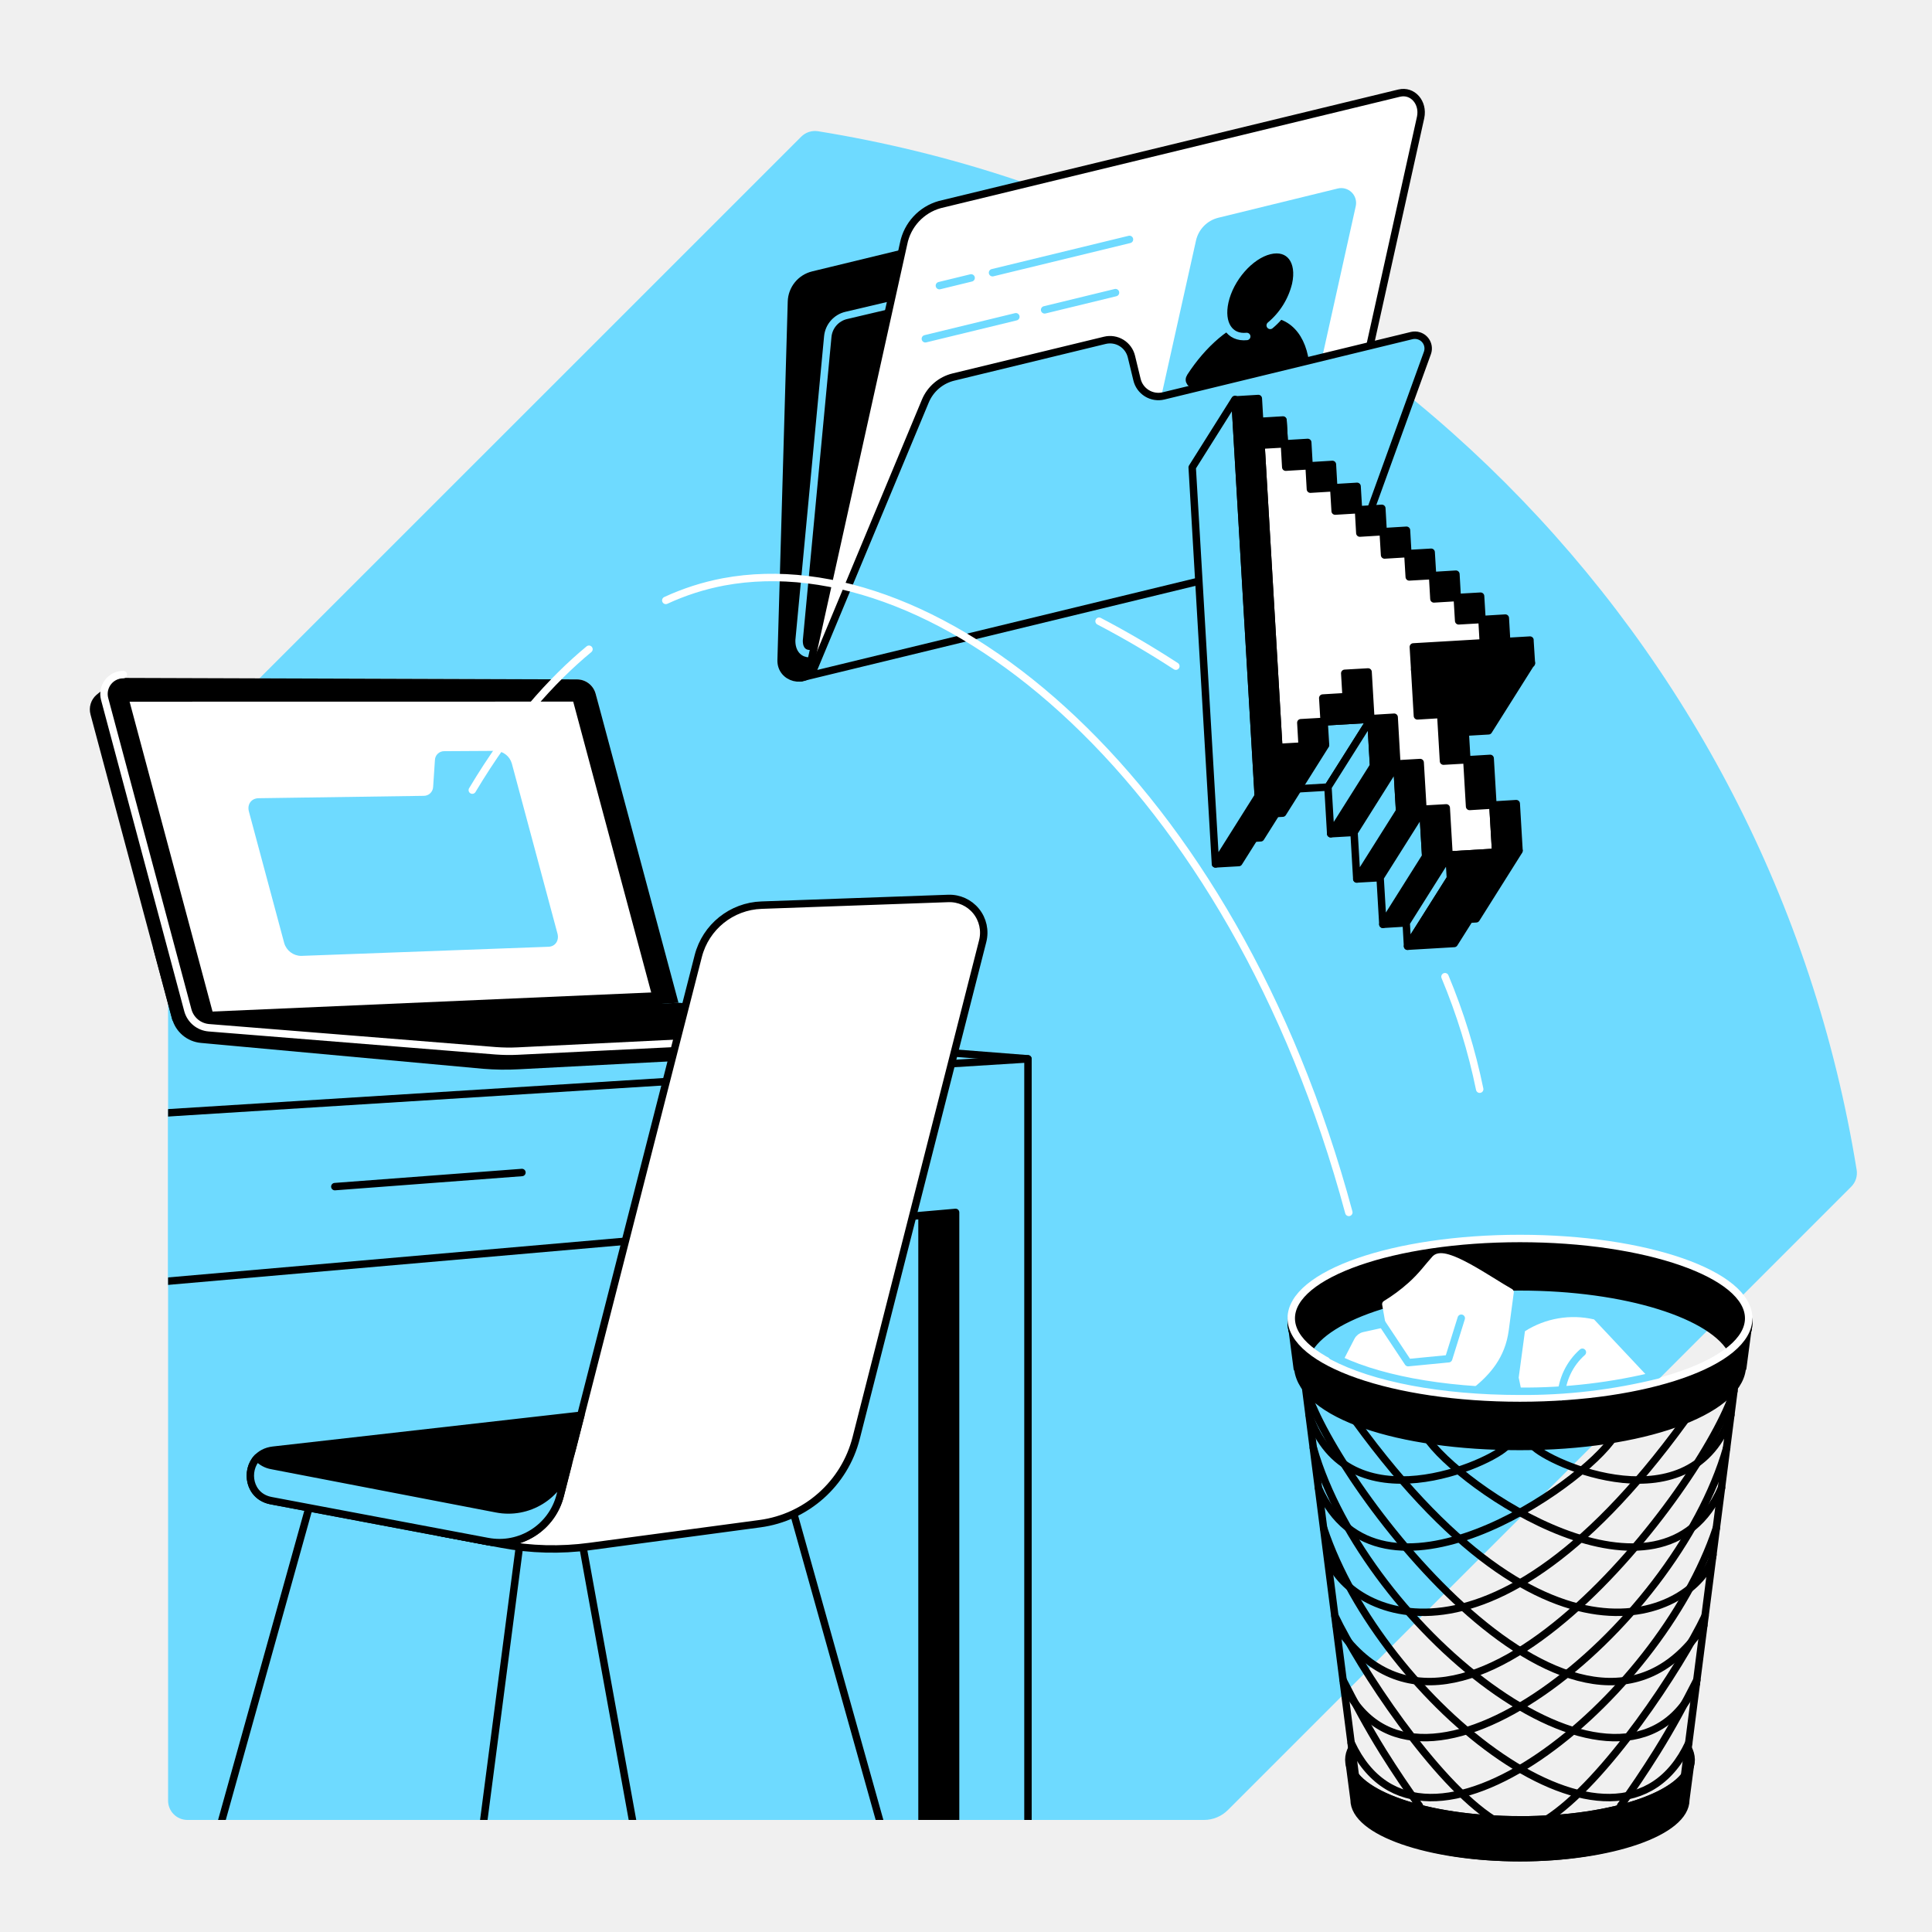
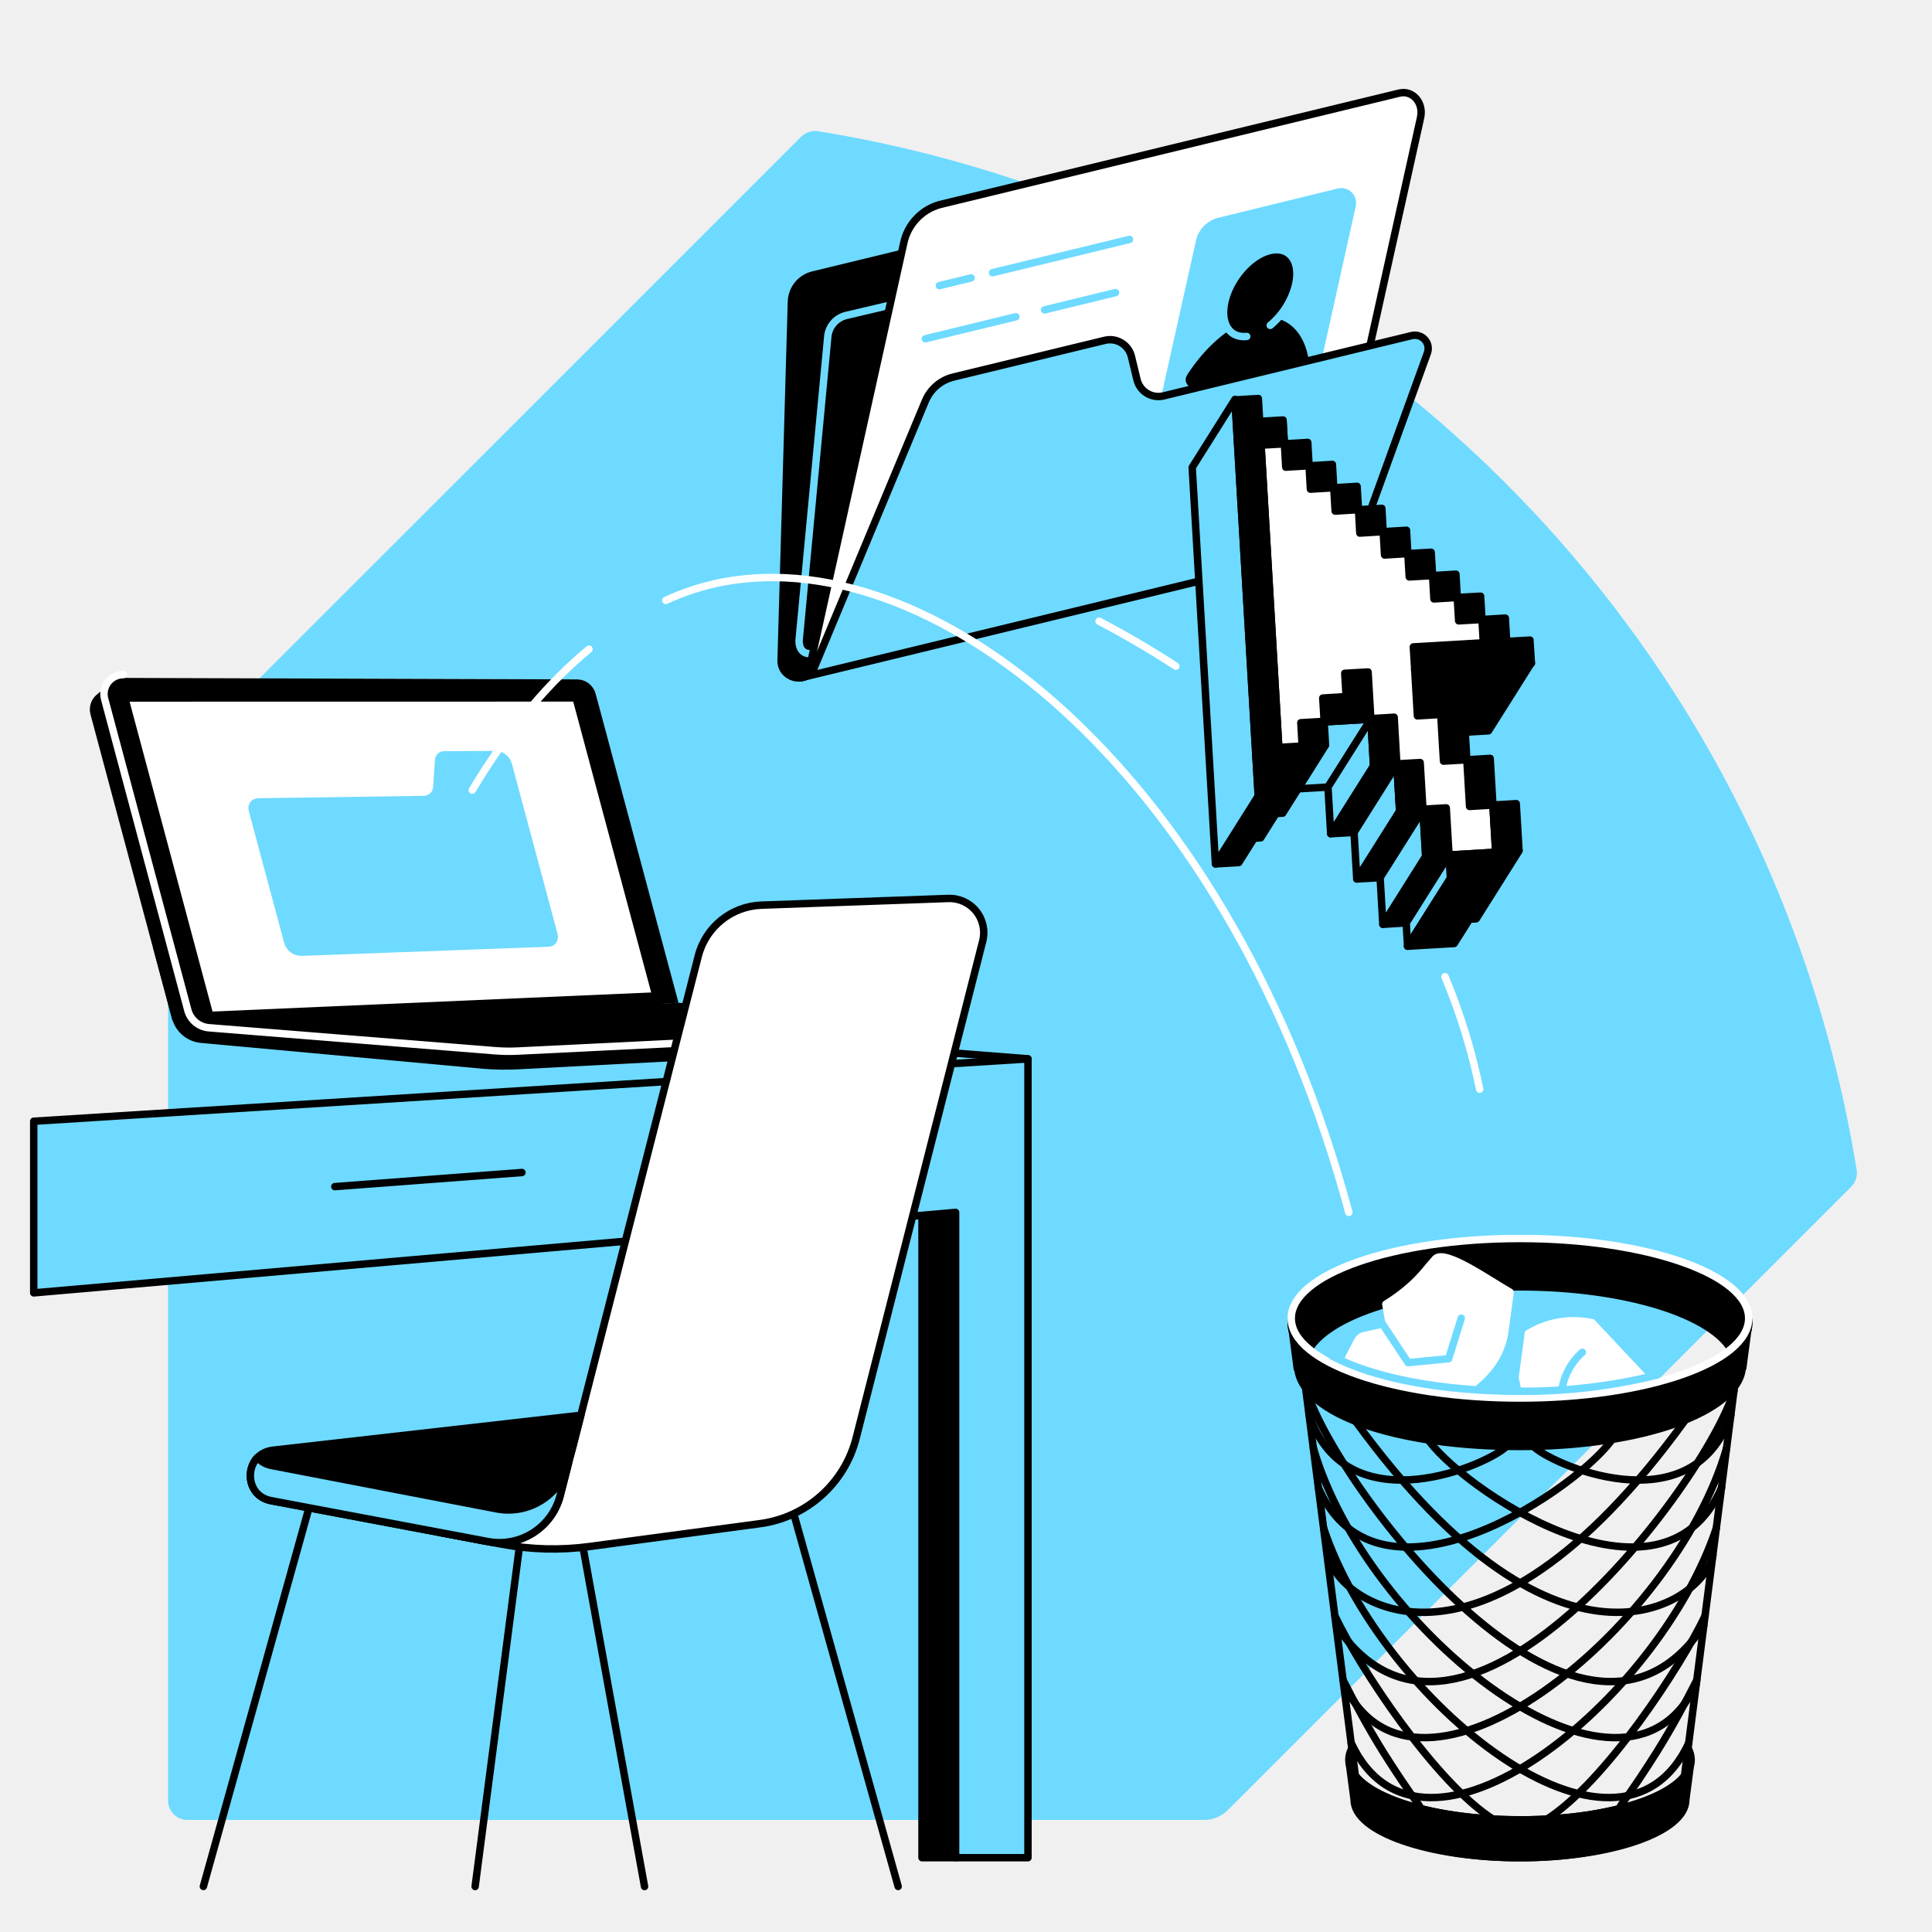
<svg xmlns="http://www.w3.org/2000/svg" width="260" height="260" viewBox="0 0 260 260" fill="none">
  <path d="m107.82 18.4-83.86 83.85a4.57 4.57 0 0 0-1.34 3.24v136.83a2.6 2.6 0 0 0 2.59 2.6h136.82c1.21 0 2.38-.49 3.23-1.35l83.87-83.87a2.6 2.6 0 0 0 .73-2.26A168.88 168.88 0 0 0 110.08 17.66a2.62 2.62 0 0 0-2.26.74" fill="#6EDAFF" />
-   <mask id="a" style="mask-type:alpha" maskUnits="userSpaceOnUse" x="10" y="10" width="240" height="235">
+   <mask maskUnits="userSpaceOnUse" x="10" y="10" width="240" height="235">
    <path d="m107.82 18.4-97.8 75.26c-.43.43 6.58 22.5 6.58 22.5l6.02 27.98v98.18a2.6 2.6 0 0 0 2.6 2.6h136.8c1.22 0 2.39-.49 3.24-1.35l83.87-83.87a2.62 2.62 0 0 0 .74-2.26c-5.66-35.03-17.78-111.66-42.88-136.75-25.09-25.1-61.88 2.63-96.91-3.03a2.62 2.62 0 0 0-2.26.74" fill="#6EDAFF" />
  </mask>
  <g mask="url(#a)">
    <path d="M105.12 88.83c-.07 2.5 3.31 3.35 4.43 1.12l17.33-17.88 15.45 2.1 26.12-11.8s19.2-44.35 16.77-43.76l-75.81 18.4a3.8 3.8 0 0 0-2.9 3.58l-1.39 48.24Z" fill="#000" stroke="#000" stroke-linecap="round" stroke-linejoin="round" />
    <path d="m136.58 37.1-22.7 5.35a3.24 3.24 0 0 0-2.48 2.84l-3.86 40.86c-.07 2.52 2.64 2.3 3.76.07" stroke="#6EDAFF" stroke-linecap="round" stroke-linejoin="round" />
    <path d="m188.3 12.53-61.83 15a6.85 6.85 0 0 0-4.87 5.27l-12.83 57.9 69.54-16.88 12.87-58.02c.42-2-1.08-3.7-2.87-3.27Z" fill="#fff" stroke="#000" stroke-linecap="round" stroke-linejoin="round" />
    <path d="M176.9 52.75 155.24 58l5.71-25.62a4.08 4.08 0 0 1 3.02-3.08l16.05-3.93a2 2 0 0 1 2.43 2.38l-5.55 24.99Z" fill="#6EDAFF" />
    <path d="M133.57 36.7 152 32.22M126.42 38.44l4.27-1.04M140.58 41.7l9.54-2.32M124.53 45.59l12.18-2.96" stroke="#6EDAFF" stroke-linecap="round" stroke-linejoin="round" />
    <path d="M172.5 41.45c1.86-2.7 2.05-5.8.42-6.93-1.63-1.12-4.45.16-6.32 2.87-1.86 2.7-2.05 5.8-.42 6.92 1.63 1.13 4.45-.16 6.32-2.86Z" fill="#000" stroke="#000" stroke-linecap="round" stroke-linejoin="round" />
    <path d="M169.86 55.6c.64-2.89-11.24-2.47-9.65-4.92 2.42-3.72 5.65-6.55 8.75-7.3 3.65-.89 6.15 1.35 6.7 5.35.22 1.62-6.16 3.94-6.64 6.04" fill="#000" />
    <path d="M169.86 55.6c.64-2.89-11.24-2.47-9.65-4.92 2.42-3.72 5.65-6.55 8.75-7.3 3.65-.89 6.15 1.35 6.7 5.35.22 1.62-6.16 3.94-6.64 6.04" stroke="#000" stroke-linecap="round" stroke-linejoin="round" />
    <path d="M167.78 45.28c-2.3.24-3.6-1.73-2.95-4.67.7-3.16 3.4-6.25 6.04-6.89 2.64-.64 4.2 1.4 3.5 4.57a10.36 10.36 0 0 1-3.43 5.5" stroke="#6EDAFF" stroke-linecap="round" stroke-linejoin="round" />
    <path d="M107.78 91.22h.04-.04Z" stroke="#000" stroke-linecap="round" stroke-linejoin="round" />
    <path d="m153.01 51.08-.75-3.1a2.96 2.96 0 0 0-3.58-2.18l-20.37 4.94a5.51 5.51 0 0 0-3.78 3.23l-14.99 35.97c-.25.54-.71.95-1.27 1.15l72.13-17.5a4.78 4.78 0 0 0 3.19-2.6l8.5-23.48a1.78 1.78 0 0 0-1.16-2.32c-.3-.1-.64-.1-.95-.03l-33.4 8.12a2.96 2.96 0 0 1-3.57-2.2Z" fill="#6EDAFF" stroke="#000" stroke-linecap="round" stroke-linejoin="round" />
    <path d="M124.08 163.56V250h4.52v-86.84l-4.52.4Z" fill="#000" stroke="#000" stroke-linecap="round" stroke-linejoin="round" />
    <path d="M138.34 250V142.5l-133.8 8.39v23.1l124.06-10.83V250h9.74Z" fill="#6EDAFF" stroke="#000" stroke-linecap="round" stroke-linejoin="round" />
    <path d="m70.24 157.79-25.18 1.9M24.16 133.57l114.17 8.92" stroke="#000" stroke-linecap="round" stroke-linejoin="round" />
    <path d="M128.6 140.34V137.77l-21.04.37.56.28-16.8-1.06-70.7-9.76 2.54 9.49a4.43 4.43 0 0 0 3.87 3.26l37.95 3.48c1.6.13 3.21.16 4.82.07l58.23-3.05a.56.56 0 0 0 .56-.5Z" fill="#000" />
    <path d="M78.19 95a2.61 2.61 0 0 0-2.52-1.95l-60.28-.18-.4-1.02-1.93 1.6-.05.04-.04.03a2.6 2.6 0 0 0-.79 2.63l11.03 41.2 66.18-1.22-11.2-41.14Z" fill="#000" />
    <path d="m89.71 133.47-64.36 2.8-11.19-41.74a2.61 2.61 0 0 1 2.53-3.29l60.96.2a2.61 2.61 0 0 1 2.52 1.93l9.54 40.1Z" fill="#fff" />
    <path d="m58.53 102.29-.24 3.61a1.26 1.26 0 0 1-1.3 1.2l-22.16.32c-1 0-1.6.82-1.33 1.8l4.75 17.7a2.4 2.4 0 0 0 2.27 1.72l33.3-1.23c.91-.03 1.45-.84 1.2-1.78l-6.14-22.88a2.35 2.35 0 0 0-2.13-1.7l-6.93.04a1.24 1.24 0 0 0-1.29 1.2Z" fill="#6EDAFF" />
    <path d="m77.64 91.43-60.96-.2a2.61 2.61 0 0 0-2.53 3.3l11.69 43.6 3.23-.25-11.63-43.45 59.7-.01 10.92 40.73 3.25-.2-11.15-41.59a2.61 2.61 0 0 0-2.52-1.93Z" fill="#000" />
    <path d="m91.31 134.95-65.47 3.18 39.13 3.28c1.6.14 3.22.16 4.83.08l58.23-3.05a.6.6 0 0 0 .55-.6.6.6 0 0 0-.55-.6l-36.72-2.29Z" fill="#000" />
    <path d="M16.6 90.78a2.61 2.61 0 0 0-2.52 3.28l11.2 41.9a3.2 3.2 0 0 0 2.82 2.35l38.62 3.1c.97.07 1.95.09 2.93.04l51.18-2.52" stroke="#fff" stroke-linecap="round" stroke-linejoin="round" />
    <path d="m42.17 200.8-14.8 53.07M70.87 200.72l-6.93 53.16M105.93 200.53l14.94 53.34M77.72 204.14l9.02 49.74" stroke="#000" stroke-linecap="round" stroke-linejoin="round" />
    <path d="m127.6 120.91-25.11.9a9.12 9.12 0 0 0-8.52 6.85l-16.93 66.2a15.48 15.48 0 0 1-17.88 11.37l8.37 1.58c3.9.74 7.9.84 11.84.31l22.9-3.07a15.48 15.48 0 0 0 12.95-11.53l17.03-66.88a4.61 4.61 0 0 0-4.64-5.73Z" fill="#fff" stroke="#000" stroke-linecap="round" stroke-linejoin="round" />
    <path d="m78.16 190.46-2.76 10.8a8.43 8.43 0 0 1-9.74 6.2l-29.16-5.5c-3.87-.74-3.67-6.35.25-6.8l41.42-4.7" fill="#000" />
    <path d="m78.16 190.46-2.76 10.8a8.43 8.43 0 0 1-9.74 6.2l-29.16-5.5c-3.87-.74-3.67-6.35.25-6.8l41.42-4.7" stroke="#000" stroke-linecap="round" stroke-linejoin="round" />
    <path d="m76.48 196.96-.04.17a8.34 8.34 0 0 1-9.62 5.92l-30.22-5.82a3.38 3.38 0 0 1-1.96-1.08c-1.7 1.76-1.15 5.24 1.84 5.8l29.15 5.5a8.44 8.44 0 0 0 9.75-6.19l1.1-4.3Z" fill="#6EDAFF" stroke="#000" stroke-linecap="round" stroke-linejoin="round" />
    <path d="M89.6 80.8a33.21 33.21 0 0 1 7.76-2.49c29.14-5.43 68.51 26.7 84.16 84.85M63.56 106.33c5.26-8.8 10.71-14.83 15.7-18.96M158.24 89.65a126.12 126.12 0 0 0-10.33-6.05M199.13 146.58a82.25 82.25 0 0 0-4.67-15.14" stroke="#fff" stroke-linecap="round" stroke-linejoin="round" />
    <path d="m206.08 89.2-15.7.93-5.76 9.14 15.7-.92 5.76-9.14ZM184.84 103.06l3.14-.19-5.76 9.15-3.14.18 5.76-9.14ZM188.35 109.15l3.14-.19-5.76 9.15-3.14.18 5.76-9.14ZM191.86 115.24l3.14-.18-5.76 9.14-3.14.19 5.76-9.15Z" fill="#000" stroke="#000" stroke-linecap="round" stroke-linejoin="round" />
    <path d="m195.19 118.2-.19-3.14-5.76 9.14.18 3.14 5.77-9.14Z" fill="#6EDAFF" stroke="#000" stroke-linecap="round" stroke-linejoin="round" />
    <path d="m201.28 114.69 3.14-.19-5.76 9.15-3.14.18 5.76-9.14Z" fill="#000" stroke="#000" stroke-linecap="round" stroke-linejoin="round" />
    <path d="m178.2 97.15 6.28-.37-5.77 9.14-6.28.37 5.77-9.14Z" fill="#6EDAFF" stroke="#000" stroke-linecap="round" stroke-linejoin="round" />
    <path d="m175.24 100.47 3.14-.19-5.76 9.15-3.14.18 5.76-9.14Z" fill="#000" stroke="#000" stroke-linecap="round" stroke-linejoin="round" />
    <path d="m172.29 103.8 3.14-.2-5.77 9.15-3.13.19 5.76-9.15Z" fill="#000" stroke="#000" stroke-linecap="round" stroke-linejoin="round" />
    <path d="m169.33 107.11 3.14-.18-5.76 9.15-3.14.18 5.76-9.15Z" fill="#000" stroke="#000" stroke-linecap="round" stroke-linejoin="round" />
    <path d="m166.2 53.75-5.76 9.15 3.13 53.36 5.76-9.15-3.13-53.36ZM178.71 105.92l5.77-9.14.36 6.28-5.76 9.14-.37-6.28ZM182.22 112.02l5.76-9.15.37 6.28-5.76 9.14-.37-6.27ZM185.73 118.1l5.76-9.13.37 6.27-5.76 9.15-.37-6.28Z" fill="#6EDAFF" stroke="#000" stroke-linecap="round" stroke-linejoin="round" />
    <path d="m201.46 117.83-5.76 9.14-6.28.37 5.77-9.14 6.27-.37Z" fill="#000" stroke="#000" stroke-linecap="round" stroke-linejoin="round" />
    <path d="m172.66 56.52-3.14.19 2.6 44.26 3.12-.5 2.96-3.32 6.28-.37L195 115.06l6.28-.37-.37-6.28-7.02-12.19-1.4-7.79 11-1.37-30.65-27.4-.18-3.14Z" fill="#fff" stroke="#000" stroke-linecap="round" stroke-linejoin="round" />
    <path d="m169.34 53.63-3.14.19 3.13 53.36 3.14-.18-3.13-53.37ZM172.66 56.6l-3.13.18.18 3.13 3.14-.18-.19-3.14ZM175.99 59.54l-3.14.19.18 3.14 3.14-.19-.18-3.14ZM179.3 62.5l-3.13.19.18 3.14 3.14-.19-.18-3.14ZM182.63 65.45l-3.14.19.19 3.14 3.14-.19-.19-3.14ZM185.96 68.41l-3.14.19.18 3.14 3.14-.19-.18-3.14ZM189.28 71.36l-3.14.19.19 3.14 3.13-.19-.18-3.14ZM192.6 74.32l-3.14.18.19 3.14 3.14-.18-.19-3.14ZM195.93 77.27l-3.14.19.18 3.14 3.14-.19-.18-3.14ZM199.25 80.23l-3.14.18.19 3.14 3.14-.18-.19-3.14ZM202.58 83.18l-3.14.19.18 3.14 3.14-.19-.18-3.14Z" fill="#000" stroke="#000" stroke-linecap="round" stroke-linejoin="round" />
    <path d="m205.9 86.14-15.7.92.19 3.14 15.7-.92-.2-3.14ZM181.34 96.9l3.14-.2-.37-6.27-3.14.18.37 6.28Z" fill="#000" stroke="#000" stroke-linecap="round" stroke-linejoin="round" />
    <path d="m190.75 96.34 3.14-.19-.37-6.28-3.14.19.37 6.28ZM184.84 102.98l3.14-.18-.36-6.28-3.14.19.37 6.28ZM194.26 102.43l3.14-.18-.37-6.28-3.14.18.37 6.28ZM188.35 109.08l3.14-.19-.37-6.27-3.14.18.37 6.28ZM197.77 108.53l3.14-.19-.37-6.28-3.14.19.37 6.28ZM191.86 115.17 195 115l-.37-6.28-3.14.18.37 6.28ZM195.07 115.06l.18 3.14 6.28-.37-.18-3.14-6.28.37ZM201.28 114.62l3.14-.19-.37-6.28-3.14.19.37 6.28ZM178.2 97.08l3.14-.19-.19-3.14-3.14.19.19 3.14ZM175.24 100.4l3.14-.19-.19-3.13-3.13.18.18 3.14ZM172.29 103.72l3.14-.18-.19-3.14-3.14.18.19 3.14Z" fill="#000" stroke="#000" stroke-linecap="round" stroke-linejoin="round" />
  </g>
  <path d="M204.55 188.76c17 0 30.78-4.8 30.78-10.73 0-5.93-13.78-10.74-30.78-10.74s-30.78 4.8-30.78 10.74c0 5.93 13.78 10.73 30.78 10.73ZM227.12 235.18c.3.5.46 1.06.47 1.63 0 4.48-10.32 8.1-23.04 8.1-12.72 0-23.03-3.63-23.03-8.1 0-.53.15-1.06.41-1.53" stroke="#000" stroke-linecap="round" stroke-linejoin="round" />
  <path d="m174.58 178.03 8.23 64.18c0 4.3 9.73 7.79 21.74 7.79 12 0 21.73-3.49 21.73-7.79l8.24-64.18" stroke="#000" stroke-linecap="round" stroke-linejoin="round" />
  <path d="M204.55 244.9c-12.75 0-22.44-3.57-22.99-7.79l.67 5.1c0 4.3 10 7.79 22.32 7.79 12.33 0 22.32-3.49 22.32-7.79l.67-5.1c-.56 4.28-10.24 7.8-22.99 7.8ZM175.94 181.98c2.46-5 14.33-8.8 28.61-8.8s26.15 3.8 28.61 8.8c1.4-1.22 2.17-2.55 2.17-3.95 0-5.93-13.78-10.74-30.78-10.74s-30.78 4.8-30.78 10.74c0 1.4.78 2.73 2.17 3.95Z" fill="#000" stroke="#000" stroke-linecap="round" stroke-linejoin="round" />
  <path d="M206.27 194.54c1.94 2.32 21.52 11.13 26.66-4.13" stroke="#000" stroke-linecap="round" stroke-linejoin="round" />
  <path d="M191.9 193.34c4.24 6.65 31.63 25.47 39.78 6.87" stroke="#000" stroke-linecap="round" stroke-linejoin="round" />
  <path d="M182.4 191.23c27.9 38.42 47.15 24.16 48.12 18.01" stroke="#000" stroke-linecap="round" stroke-linejoin="round" />
  <path d="M175.87 187.2c3.86 12.56 36.76 56.55 53.42 31.54" stroke="#000" stroke-linecap="round" stroke-linejoin="round" />
  <path d="M176.74 194.83c6.95 24.41 41.81 52.6 51.55 31.74" stroke="#000" stroke-linecap="round" stroke-linejoin="round" />
  <path d="M227.27 234.56c-9.52 20.43-41.49-5.81-49.14-28.9M201.05 244.9c-7.94-5-18.19-20.67-21.4-27.44M191.02 243.02c-1.6-2.2-3.24-4.63-4.9-7.28-2.06-3.32-3.8-6.56-5.37-9.64M202.83 194.54c-1.93 2.32-21.52 11.13-26.65-4.13" stroke="#000" stroke-linecap="round" stroke-linejoin="round" />
  <path d="M217.22 193.34c-4.26 6.65-31.64 25.47-39.8 6.87" stroke="#000" stroke-linecap="round" stroke-linejoin="round" />
  <path d="M226.71 191.23c-27.9 38.42-47 24.16-47.98 18.01" stroke="#000" stroke-linecap="round" stroke-linejoin="round" />
  <path d="M233.34 187.2c-3.86 12.56-36.88 56.55-53.53 31.54" stroke="#000" stroke-linecap="round" stroke-linejoin="round" />
  <path d="M232.37 194.83c-6.95 24.41-41.82 52.6-51.55 31.74" stroke="#000" stroke-linecap="round" stroke-linejoin="round" />
  <path d="M181.84 234.56c9.51 20.43 41.48-5.81 49.13-28.9M208.05 244.9c7.94-5 18.19-20.67 21.41-27.44M218.09 243.02c1.59-2.2 3.23-4.63 4.89-7.28 2.07-3.32 3.8-6.56 5.37-9.64" stroke="#000" stroke-linecap="round" stroke-linejoin="round" />
  <path d="M202.54 179c-.47 3.48-2.4 5.6-4.4 7.26-.2.18-.48.28-.76.28-2.1-.02-2 .77-3.17 1.62-2.85.65-5.84.43-8.56-.64a14.27 14.27 0 0 1-4.9-3.3l1.96-3.8a1.28 1.28 0 0 1 .87-.67l3.53-.78-.61-3.46c1.2-.73 2.32-1.56 3.37-2.5 1.42-1.25 2.38-2.6 3.28-3.59 1.28-1.4 7.3 2.93 10.07 4.48l-.68 5.1Z" fill="#fff" stroke="#fff" stroke-linecap="round" stroke-linejoin="round" />
  <path d="m204.38 185.39.84-6.24a12.21 12.21 0 0 1 9.3-1.59l9.64 10.26-6.08 2.59h-12.65l-1.05-5.02Z" fill="#fff" />
  <path d="M204.55 188.76c-16.1 0-29.3-4.3-30.65-9.79l.68 5.2.08.06c.74 6.14 13.38 10.43 29.9 10.43 16.5 0 29.2-4.66 29.89-10.43l.08-.12.68-5.14c-1.36 5.49-14.56 9.8-30.66 9.8Z" fill="#000" stroke="#000" stroke-linecap="round" stroke-linejoin="round" />
  <path d="m196.65 177.4-1.7 5.45-5.45.53-3.55-5.35" fill="#fff" />
  <path d="m196.65 177.4-1.7 5.45-5.45.53-3.55-5.35" stroke="#6EDAFF" stroke-linecap="round" stroke-linejoin="round" />
  <path d="M212.95 181.98a8.53 8.53 0 0 0-2.86 5.99" fill="#fff" />
  <path d="M212.95 181.98a8.53 8.53 0 0 0-2.86 5.99" stroke="#6EDAFF" stroke-linecap="round" stroke-linejoin="round" />
  <path d="M204.55 188.14c17 0 30.78-4.8 30.78-10.73 0-5.93-13.78-10.74-30.78-10.74s-30.78 4.8-30.78 10.74c0 5.93 13.78 10.73 30.78 10.73Z" stroke="#fff" stroke-linecap="round" stroke-linejoin="round" />
  <path d="M223.08 185.03a74.36 74.36 0 0 1-18.53 2.2c-10.55 0-19.7-1.77-25.28-4.74" stroke="#6EDAFF" stroke-linecap="round" stroke-linejoin="round" />
</svg>
